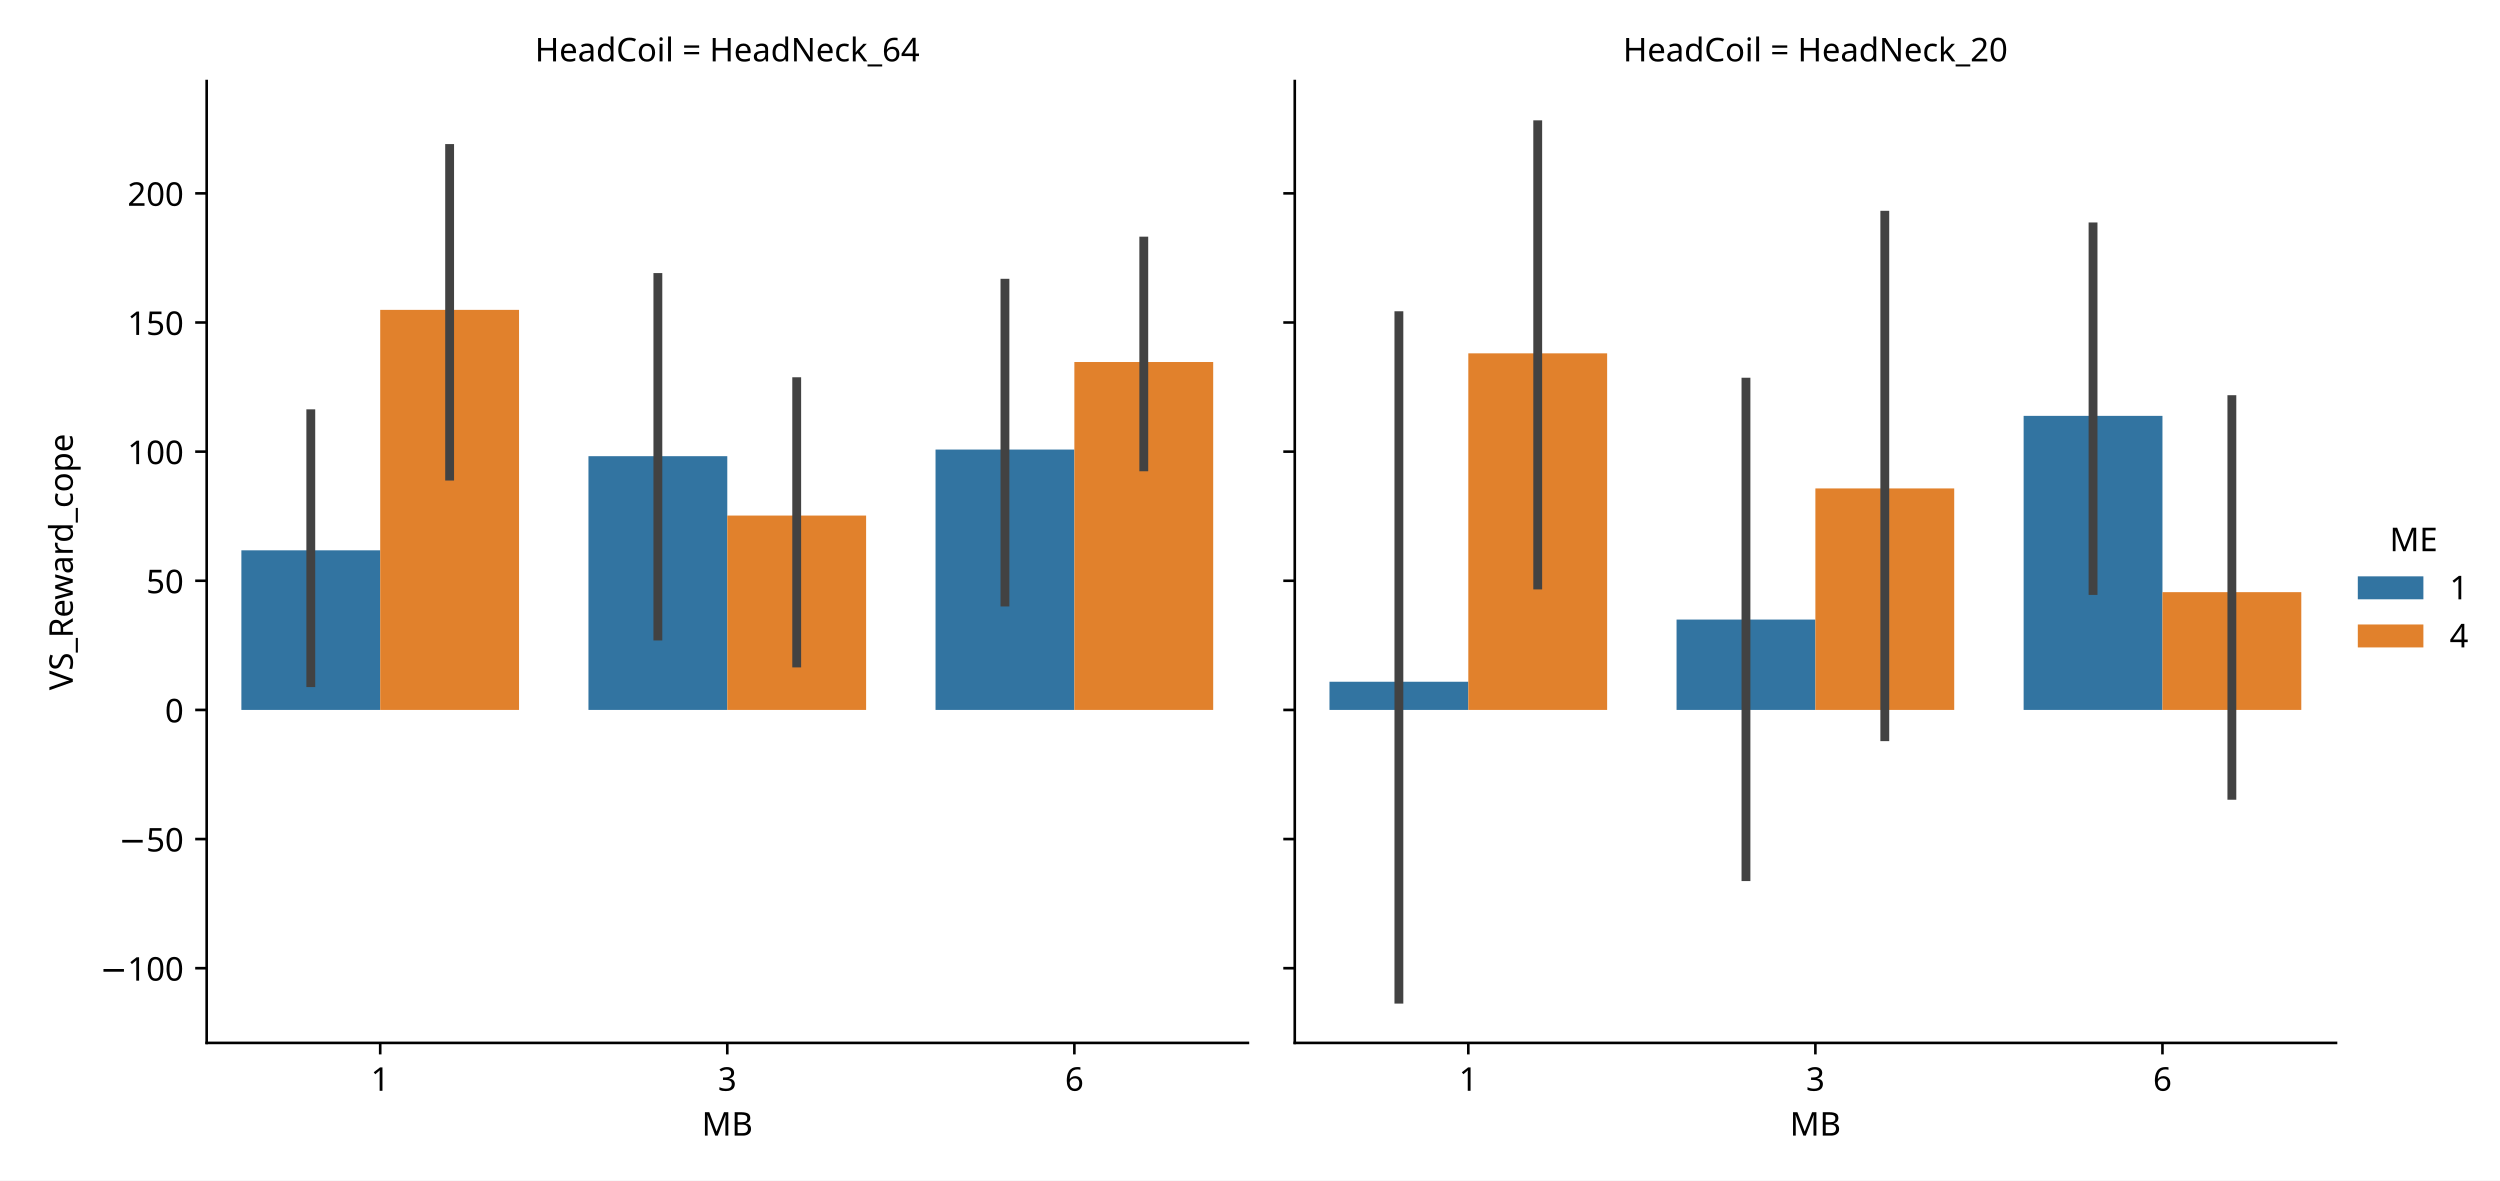
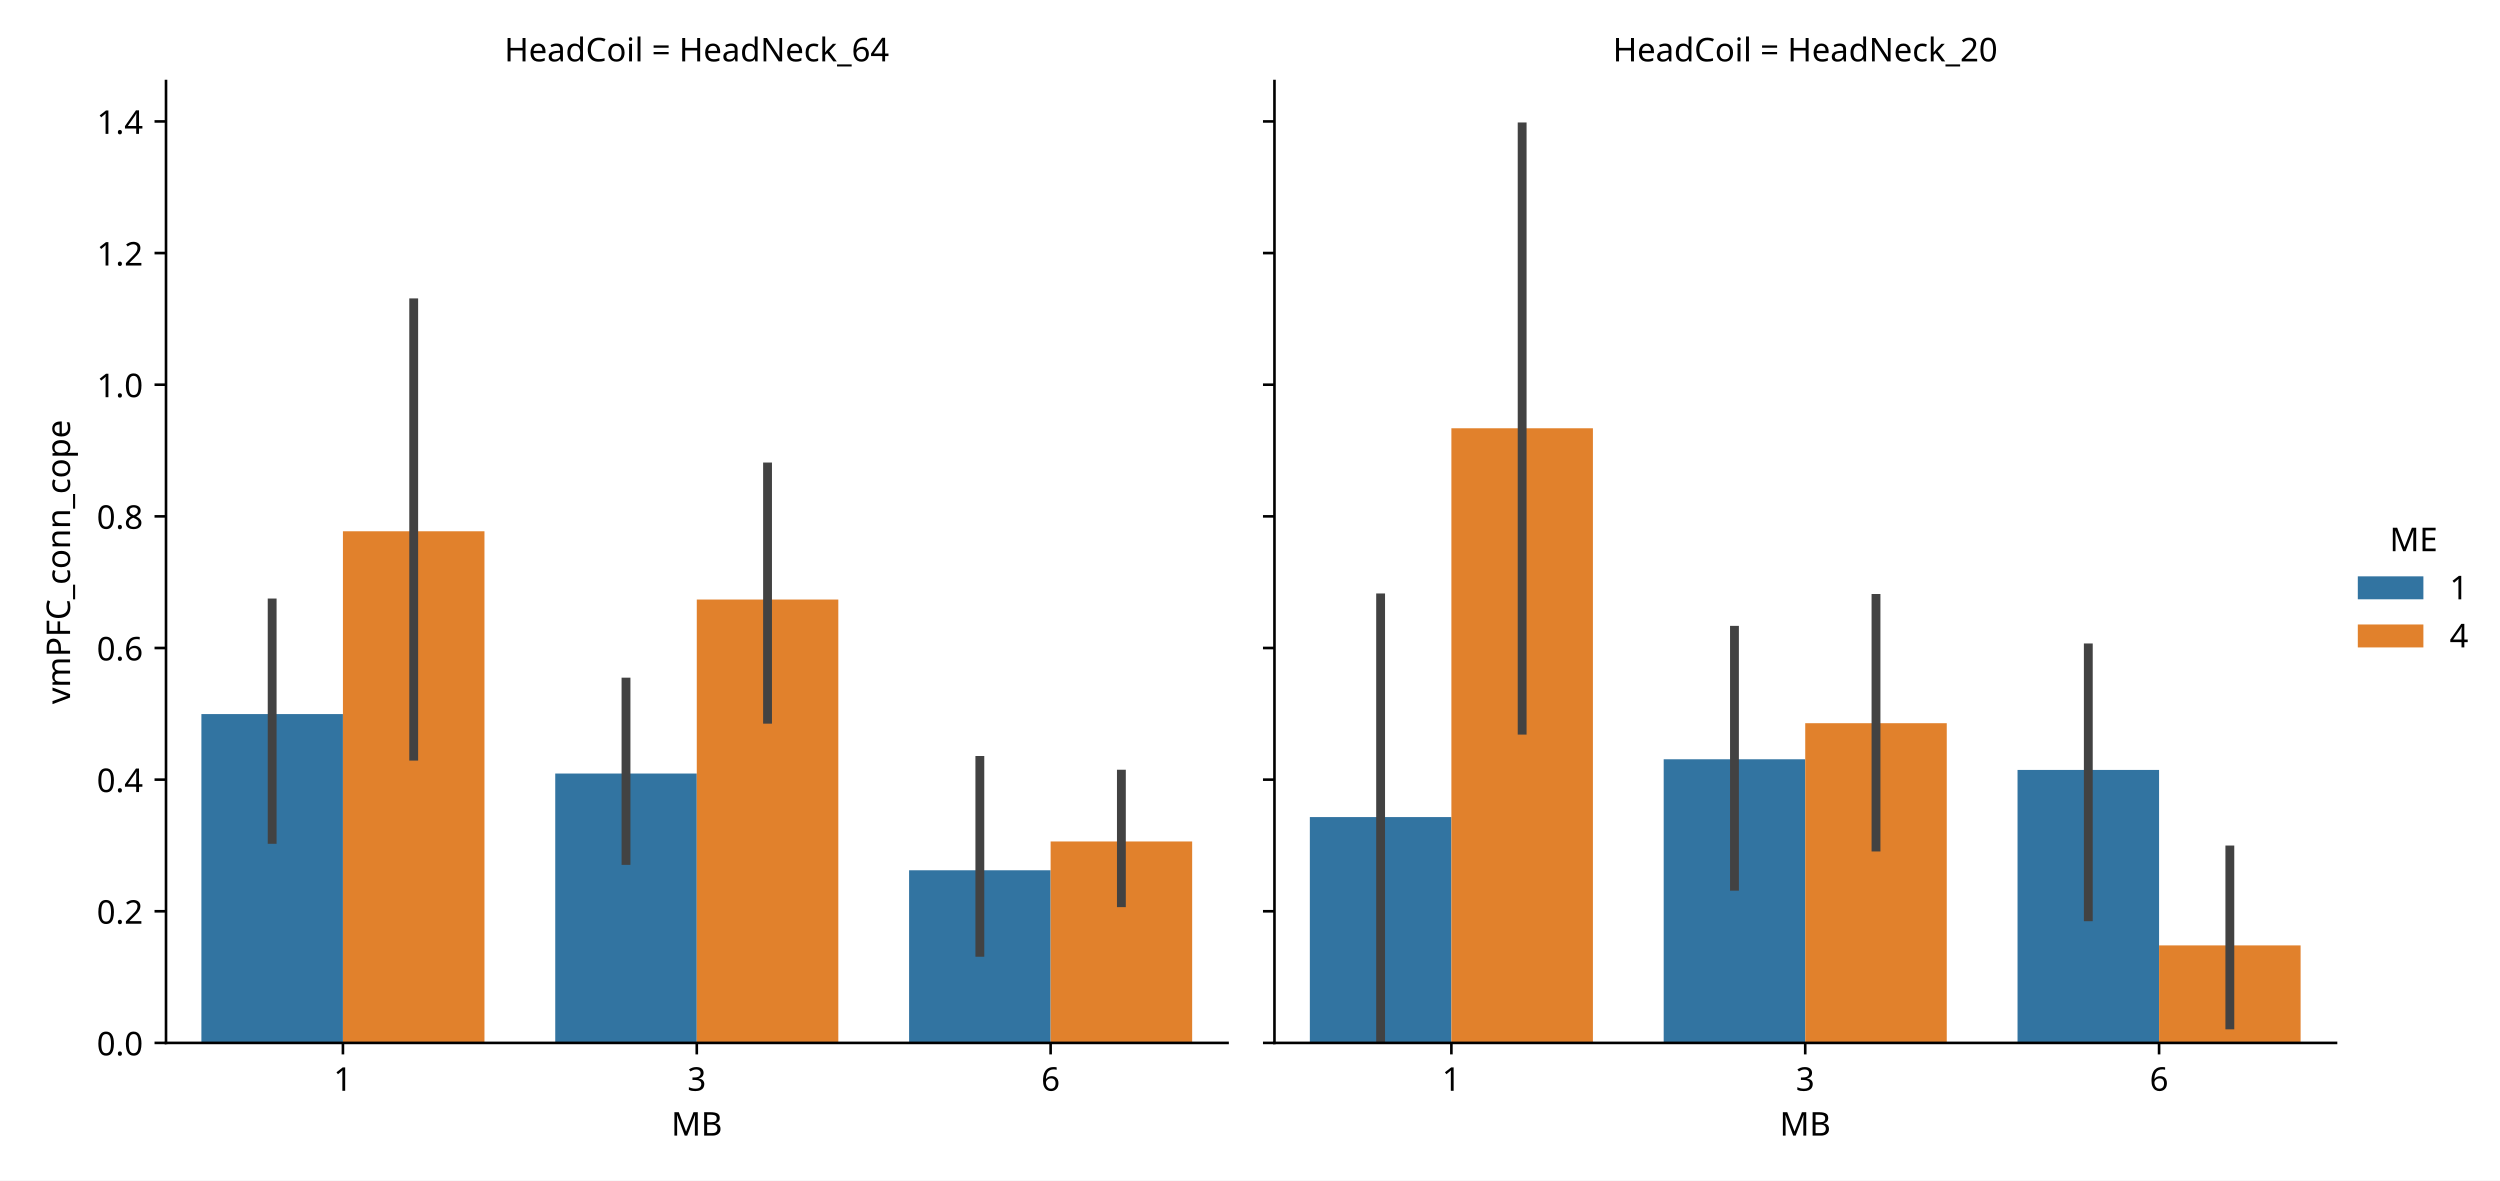
<svg xmlns="http://www.w3.org/2000/svg" xmlns:xlink="http://www.w3.org/1999/xlink" width="762.39pt" height="360pt" viewBox="0 0 762.39 360" version="1.1">
  <defs>
    <style type="text/css">*{stroke-linejoin: round; stroke-linecap: butt}</style>
  </defs>
  <g id="figure_1">
    <g id="patch_1">
      <path d="M 0 360  L 762.39 360  L 762.39 0  L 0 0  z " style="fill: #ffffff" />
    </g>
    <g id="axes_1">
      <g id="patch_2">
-         <path d="M 63.026 318.04  L 380.554 318.04  L 380.554 24.72  L 63.026 24.72  z " style="fill: #ffffff" />
+         <path d="M 50.625 318.04  L 374.347 318.04  L 374.347 24.72  L 50.625 24.72  z " style="fill: #ffffff" />
      </g>
      <g id="patch_3">
-         <path d="M 73.61 216.495  L 115.947 216.495  L 115.947 167.824  L 73.61 167.824  z " clip-path="url(#pa1b8078007)" style="fill: #3274a1" />
+         <path d="M 61.416 318.04  L 104.578 318.04  L 104.578 217.755  L 61.416 217.755  z " clip-path="url(#pef4dcbc757)" style="fill: #3274a1" />
      </g>
      <g id="patch_4">
-         <path d="M 179.453 216.495  L 221.79 216.495  L 221.79 139.116  L 179.453 139.116  z " clip-path="url(#pa1b8078007)" style="fill: #3274a1" />
+         <path d="M 169.323 318.04  L 212.486 318.04  L 212.486 235.889  L 169.323 235.889  z " clip-path="url(#pef4dcbc757)" style="fill: #3274a1" />
      </g>
      <g id="patch_5">
-         <path d="M 285.296 216.495  L 327.633 216.495  L 327.633 137.096  L 285.296 137.096  z " clip-path="url(#pa1b8078007)" style="fill: #3274a1" />
+         <path d="M 277.23 318.04  L 320.393 318.04  L 320.393 265.398  L 277.23 265.398  z " clip-path="url(#pef4dcbc757)" style="fill: #3274a1" />
      </g>
      <g id="patch_6">
-         <path d="M 115.947 216.495  L 158.284 216.495  L 158.284 94.496  L 115.947 94.496  z " clip-path="url(#pa1b8078007)" style="fill: #e1812c" />
+         <path d="M 104.578 318.04  L 147.741 318.04  L 147.741 162.019  L 104.578 162.019  z " clip-path="url(#pef4dcbc757)" style="fill: #e1812c" />
      </g>
      <g id="patch_7">
-         <path d="M 221.79 216.495  L 264.127 216.495  L 264.127 157.222  L 221.79 157.222  z " clip-path="url(#pa1b8078007)" style="fill: #e1812c" />
+         <path d="M 212.486 318.04  L 255.649 318.04  L 255.649 182.841  L 212.486 182.841  z " clip-path="url(#pef4dcbc757)" style="fill: #e1812c" />
      </g>
      <g id="patch_8">
-         <path d="M 327.633 216.495  L 369.97 216.495  L 369.97 110.398  L 327.633 110.398  z " clip-path="url(#pa1b8078007)" style="fill: #e1812c" />
+         <path d="M 320.393 318.04  L 363.556 318.04  L 363.556 256.606  L 320.393 256.606  z " clip-path="url(#pef4dcbc757)" style="fill: #e1812c" />
      </g>
      <g id="matplotlib.axis_1">
        <g id="xtick_1">
          <g id="line2d_1">
            <defs>
-               <path id="macfc136791" d="M 0 0  L 0 3.5  " style="stroke: #000000; stroke-width: 0.8" />
+               <path id="m4b3d0e6463" d="M 0 0  L 0 3.5  " style="stroke: #000000; stroke-width: 0.8" />
            </defs>
            <g>
-               <use xlink:href="#macfc136791" x="115.947" y="318.04" style="stroke: #000000; stroke-width: 0.8" />
+               <use xlink:href="#m4b3d0e6463" x="104.578" y="318.04" style="stroke: #000000; stroke-width: 0.8" />
            </g>
          </g>
          <g id="text_1">
-             <text style="font: 10px 'sans-serif'; text-anchor: middle" x="115.947" y="332.638" transform="rotate(-0, 115.947, 332.6384)">1</text>
+             <text style="font: 10px 'sans-serif'; text-anchor: middle" x="104.578" y="332.638" transform="rotate(-0, 104.5784, 332.6384)">1</text>
          </g>
        </g>
        <g id="xtick_2">
          <g id="line2d_2">
            <g>
-               <use xlink:href="#macfc136791" x="221.79" y="318.04" style="stroke: #000000; stroke-width: 0.8" />
+               <use xlink:href="#m4b3d0e6463" x="212.486" y="318.04" style="stroke: #000000; stroke-width: 0.8" />
            </g>
          </g>
          <g id="text_2">
-             <text style="font: 10px 'sans-serif'; text-anchor: middle" x="221.79" y="332.638" transform="rotate(-0, 221.79, 332.6384)">3</text>
+             <text style="font: 10px 'sans-serif'; text-anchor: middle" x="212.486" y="332.638" transform="rotate(-0, 212.4857, 332.6384)">3</text>
          </g>
        </g>
        <g id="xtick_3">
          <g id="line2d_3">
            <g>
-               <use xlink:href="#macfc136791" x="327.633" y="318.04" style="stroke: #000000; stroke-width: 0.8" />
+               <use xlink:href="#m4b3d0e6463" x="320.393" y="318.04" style="stroke: #000000; stroke-width: 0.8" />
            </g>
          </g>
          <g id="text_3">
-             <text style="font: 10px 'sans-serif'; text-anchor: middle" x="327.633" y="332.638" transform="rotate(-0, 327.633, 332.6384)">6</text>
+             <text style="font: 10px 'sans-serif'; text-anchor: middle" x="320.393" y="332.638" transform="rotate(-0, 320.3929, 332.6384)">6</text>
          </g>
        </g>
        <g id="text_4">
-           <text style="font: 10px 'sans-serif'; text-anchor: middle" x="221.79" y="346.317" transform="rotate(-0, 221.79, 346.3166)">MB</text>
+           <text style="font: 10px 'sans-serif'; text-anchor: middle" x="212.486" y="346.317" transform="rotate(-0, 212.4857, 346.3166)">MB</text>
        </g>
      </g>
      <g id="matplotlib.axis_2">
        <g id="ytick_1">
          <g id="line2d_4">
            <defs>
-               <path id="m10414c4006" d="M 0 0  L -3.5 0  " style="stroke: #000000; stroke-width: 0.8" />
+               <path id="me8f0890881" d="M 0 0  L -3.5 0  " style="stroke: #000000; stroke-width: 0.8" />
            </defs>
            <g>
-               <use xlink:href="#m10414c4006" x="63.026" y="295.259" style="stroke: #000000; stroke-width: 0.8" />
+               <use xlink:href="#me8f0890881" x="50.625" y="318.04" style="stroke: #000000; stroke-width: 0.8" />
            </g>
          </g>
          <g id="text_5">
-             <text style="font: 10px 'sans-serif'; text-anchor: end" x="56.026" y="299.058" transform="rotate(-0, 56.02556, 299.0577)">−100</text>
+             <text style="font: 10px 'sans-serif'; text-anchor: end" x="43.625" y="321.839" transform="rotate(-0, 43.62481, 321.8392)">0.0</text>
          </g>
        </g>
        <g id="ytick_2">
          <g id="line2d_5">
            <g>
-               <use xlink:href="#m10414c4006" x="63.026" y="255.877" style="stroke: #000000; stroke-width: 0.8" />
+               <use xlink:href="#me8f0890881" x="50.625" y="277.896" style="stroke: #000000; stroke-width: 0.8" />
            </g>
          </g>
          <g id="text_6">
-             <text style="font: 10px 'sans-serif'; text-anchor: end" x="56.026" y="259.676" transform="rotate(-0, 56.02556, 259.6759)">−50</text>
+             <text style="font: 10px 'sans-serif'; text-anchor: end" x="43.625" y="281.695" transform="rotate(-0, 43.62481, 281.6953)">0.2</text>
          </g>
        </g>
        <g id="ytick_3">
          <g id="line2d_6">
            <g>
-               <use xlink:href="#m10414c4006" x="63.026" y="216.495" style="stroke: #000000; stroke-width: 0.8" />
+               <use xlink:href="#me8f0890881" x="50.625" y="237.752" style="stroke: #000000; stroke-width: 0.8" />
            </g>
          </g>
          <g id="text_7">
-             <text style="font: 10px 'sans-serif'; text-anchor: end" x="56.026" y="220.294" transform="rotate(-0, 56.02556, 220.2941)">0</text>
+             <text style="font: 10px 'sans-serif'; text-anchor: end" x="43.625" y="241.551" transform="rotate(-0, 43.62481, 241.5514)">0.4</text>
          </g>
        </g>
        <g id="ytick_4">
          <g id="line2d_7">
            <g>
-               <use xlink:href="#m10414c4006" x="63.026" y="177.113" style="stroke: #000000; stroke-width: 0.8" />
+               <use xlink:href="#me8f0890881" x="50.625" y="197.608" style="stroke: #000000; stroke-width: 0.8" />
            </g>
          </g>
          <g id="text_8">
-             <text style="font: 10px 'sans-serif'; text-anchor: end" x="56.026" y="180.912" transform="rotate(-0, 56.02556, 180.9123)">50</text>
+             <text style="font: 10px 'sans-serif'; text-anchor: end" x="43.625" y="201.408" transform="rotate(-0, 43.62481, 201.4076)">0.6</text>
          </g>
        </g>
        <g id="ytick_5">
          <g id="line2d_8">
            <g>
-               <use xlink:href="#m10414c4006" x="63.026" y="137.731" style="stroke: #000000; stroke-width: 0.8" />
+               <use xlink:href="#me8f0890881" x="50.625" y="157.464" style="stroke: #000000; stroke-width: 0.8" />
            </g>
          </g>
          <g id="text_9">
-             <text style="font: 10px 'sans-serif'; text-anchor: end" x="56.026" y="141.531" transform="rotate(-0, 56.02556, 141.5305)">100</text>
+             <text style="font: 10px 'sans-serif'; text-anchor: end" x="43.625" y="161.264" transform="rotate(-0, 43.62481, 161.2637)">0.8</text>
          </g>
        </g>
        <g id="ytick_6">
          <g id="line2d_9">
            <g>
-               <use xlink:href="#m10414c4006" x="63.026" y="98.35" style="stroke: #000000; stroke-width: 0.8" />
+               <use xlink:href="#me8f0890881" x="50.625" y="117.321" style="stroke: #000000; stroke-width: 0.8" />
            </g>
          </g>
          <g id="text_10">
-             <text style="font: 10px 'sans-serif'; text-anchor: end" x="56.026" y="102.149" transform="rotate(-0, 56.02556, 102.1487)">150</text>
+             <text style="font: 10px 'sans-serif'; text-anchor: end" x="43.625" y="121.12" transform="rotate(-0, 43.62481, 121.1198)">1.0</text>
          </g>
        </g>
        <g id="ytick_7">
          <g id="line2d_10">
            <g>
-               <use xlink:href="#m10414c4006" x="63.026" y="58.968" style="stroke: #000000; stroke-width: 0.8" />
+               <use xlink:href="#me8f0890881" x="50.625" y="77.177" style="stroke: #000000; stroke-width: 0.8" />
            </g>
          </g>
          <g id="text_11">
-             <text style="font: 10px 'sans-serif'; text-anchor: end" x="56.026" y="62.767" transform="rotate(-0, 56.02556, 62.76695)">200</text>
-           </g>
-         </g>
-         <g id="text_12">
-           <text style="font: 10px 'sans-serif'; text-anchor: middle" x="22.201" y="171.38" transform="rotate(-90, 22.20056, 171.38)">VS_Reward_cope</text>
-         </g>
-       </g>
-       <g id="line2d_11">
-         <path d="M 94.778 208.185  L 94.778 126.171  " clip-path="url(#pa1b8078007)" style="fill: none; stroke: #424242; stroke-width: 2.7; stroke-linecap: square" />
+             <text style="font: 10px 'sans-serif'; text-anchor: end" x="43.625" y="80.976" transform="rotate(-0, 43.62481, 80.97589)">1.2</text>
+           </g>
+         </g>
+         <g id="ytick_8">
+           <g id="line2d_11">
+             <g>
+               <use xlink:href="#me8f0890881" x="50.625" y="37.033" style="stroke: #000000; stroke-width: 0.8" />
+             </g>
+           </g>
+           <g id="text_12">
+             <text style="font: 10px 'sans-serif'; text-anchor: end" x="43.625" y="40.832" transform="rotate(-0, 43.62481, 40.832)">1.4</text>
+           </g>
+         </g>
+         <g id="text_13">
+           <text style="font: 10px 'sans-serif'; text-anchor: middle" x="21.364" y="171.38" transform="rotate(-90, 21.36388, 171.38)">vmPFC_conn_cope</text>
+         </g>
      </g>
      <g id="line2d_12">
-         <path d="M 200.621 193.966  L 200.621 84.618  " clip-path="url(#pa1b8078007)" style="fill: none; stroke: #424242; stroke-width: 2.7; stroke-linecap: square" />
+         <path d="M 82.997 255.963  L 82.997 183.873  " clip-path="url(#pef4dcbc757)" style="fill: none; stroke: #424242; stroke-width: 2.7; stroke-linecap: square" />
      </g>
      <g id="line2d_13">
-         <path d="M 306.464 183.59  L 306.464 86.37  " clip-path="url(#pa1b8078007)" style="fill: none; stroke: #424242; stroke-width: 2.7; stroke-linecap: square" />
+         <path d="M 190.904 262.406  L 190.904 208.002  " clip-path="url(#pef4dcbc757)" style="fill: none; stroke: #424242; stroke-width: 2.7; stroke-linecap: square" />
      </g>
      <g id="line2d_14">
-         <path d="M 137.116 145.186  L 137.116 45.285  " clip-path="url(#pa1b8078007)" style="fill: none; stroke: #424242; stroke-width: 2.7; stroke-linecap: square" />
+         <path d="M 298.811 290.412  L 298.811 231.892  " clip-path="url(#pef4dcbc757)" style="fill: none; stroke: #424242; stroke-width: 2.7; stroke-linecap: square" />
      </g>
      <g id="line2d_15">
-         <path d="M 242.959 202.172  L 242.959 116.393  " clip-path="url(#pa1b8078007)" style="fill: none; stroke: #424242; stroke-width: 2.7; stroke-linecap: square" />
+         <path d="M 126.16 230.608  L 126.16 92.34  " clip-path="url(#pef4dcbc757)" style="fill: none; stroke: #424242; stroke-width: 2.7; stroke-linecap: square" />
      </g>
      <g id="line2d_16">
-         <path d="M 348.802 142.37  L 348.802 73.52  " clip-path="url(#pa1b8078007)" style="fill: none; stroke: #424242; stroke-width: 2.7; stroke-linecap: square" />
+         <path d="M 234.067 219.336  L 234.067 142.411  " clip-path="url(#pef4dcbc757)" style="fill: none; stroke: #424242; stroke-width: 2.7; stroke-linecap: square" />
+       </g>
+       <g id="line2d_17">
+         <path d="M 341.974 275.288  L 341.974 236.091  " clip-path="url(#pef4dcbc757)" style="fill: none; stroke: #424242; stroke-width: 2.7; stroke-linecap: square" />
      </g>
      <g id="patch_9">
-         <path d="M 63.026 318.04  L 63.026 24.72  " style="fill: none; stroke: #000000; stroke-width: 0.8; stroke-linejoin: miter; stroke-linecap: square" />
+         <path d="M 50.625 318.04  L 50.625 24.72  " style="fill: none; stroke: #000000; stroke-width: 0.8; stroke-linejoin: miter; stroke-linecap: square" />
      </g>
      <g id="patch_10">
-         <path d="M 63.026 318.04  L 380.554 318.04  " style="fill: none; stroke: #000000; stroke-width: 0.8; stroke-linejoin: miter; stroke-linecap: square" />
-       </g>
-       <g id="text_13">
-         <text style="font: 10px 'sans-serif'; text-anchor: middle" x="221.79" y="18.72" transform="rotate(-0, 221.79, 18.72)">HeadCoil = HeadNeck_64</text>
+         <path d="M 50.625 318.04  L 374.347 318.04  " style="fill: none; stroke: #000000; stroke-width: 0.8; stroke-linejoin: miter; stroke-linecap: square" />
+       </g>
+       <g id="text_14">
+         <text style="font: 10px 'sans-serif'; text-anchor: middle" x="212.486" y="18.72" transform="rotate(-0, 212.4857, 18.72)">HeadCoil = HeadNeck_64</text>
      </g>
    </g>
    <g id="axes_2">
      <g id="patch_11">
-         <path d="M 394.847 318.04  L 712.376 318.04  L 712.376 24.72  L 394.847 24.72  z " style="fill: #ffffff" />
+         <path d="M 388.654 318.04  L 712.376 318.04  L 712.376 24.72  L 388.654 24.72  z " style="fill: #ffffff" />
      </g>
      <g id="patch_12">
-         <path d="M 405.432 216.495  L 447.769 216.495  L 447.769 207.902  L 405.432 207.902  z " clip-path="url(#p2f9914263a)" style="fill: #3274a1" />
+         <path d="M 399.445 318.04  L 442.608 318.04  L 442.608 249.175  L 399.445 249.175  z " clip-path="url(#paa527d7e91)" style="fill: #3274a1" />
      </g>
      <g id="patch_13">
-         <path d="M 511.274 216.495  L 553.612 216.495  L 553.612 188.941  L 511.274 188.941  z " clip-path="url(#p2f9914263a)" style="fill: #3274a1" />
+         <path d="M 507.352 318.04  L 550.515 318.04  L 550.515 231.545  L 507.352 231.545  z " clip-path="url(#paa527d7e91)" style="fill: #3274a1" />
      </g>
      <g id="patch_14">
-         <path d="M 617.117 216.495  L 659.455 216.495  L 659.455 126.821  L 617.117 126.821  z " clip-path="url(#p2f9914263a)" style="fill: #3274a1" />
+         <path d="M 615.26 318.04  L 658.422 318.04  L 658.422 234.798  L 615.26 234.798  z " clip-path="url(#paa527d7e91)" style="fill: #3274a1" />
      </g>
      <g id="patch_15">
-         <path d="M 447.769 216.495  L 490.106 216.495  L 490.106 107.754  L 447.769 107.754  z " clip-path="url(#p2f9914263a)" style="fill: #e1812c" />
+         <path d="M 442.608 318.04  L 485.771 318.04  L 485.771 130.61  L 442.608 130.61  z " clip-path="url(#paa527d7e91)" style="fill: #e1812c" />
      </g>
      <g id="patch_16">
-         <path d="M 553.612 216.495  L 595.949 216.495  L 595.949 148.95  L 553.612 148.95  z " clip-path="url(#p2f9914263a)" style="fill: #e1812c" />
+         <path d="M 550.515 318.04  L 593.678 318.04  L 593.678 220.54  L 550.515 220.54  z " clip-path="url(#paa527d7e91)" style="fill: #e1812c" />
      </g>
      <g id="patch_17">
-         <path d="M 659.455 216.495  L 701.792 216.495  L 701.792 180.582  L 659.455 180.582  z " clip-path="url(#p2f9914263a)" style="fill: #e1812c" />
+         <path d="M 658.422 318.04  L 701.585 318.04  L 701.585 288.305  L 658.422 288.305  z " clip-path="url(#paa527d7e91)" style="fill: #e1812c" />
      </g>
      <g id="matplotlib.axis_3">
        <g id="xtick_4">
-           <g id="line2d_17">
-             <g>
-               <use xlink:href="#macfc136791" x="447.769" y="318.04" style="stroke: #000000; stroke-width: 0.8" />
-             </g>
-           </g>
-           <g id="text_14">
-             <text style="font: 10px 'sans-serif'; text-anchor: middle" x="447.769" y="332.638" transform="rotate(-0, 447.7687, 332.6384)">1</text>
+           <g id="line2d_18">
+             <g>
+               <use xlink:href="#m4b3d0e6463" x="442.608" y="318.04" style="stroke: #000000; stroke-width: 0.8" />
+             </g>
+           </g>
+           <g id="text_15">
+             <text style="font: 10px 'sans-serif'; text-anchor: middle" x="442.608" y="332.638" transform="rotate(-0, 442.608, 332.6384)">1</text>
          </g>
        </g>
        <g id="xtick_5">
-           <g id="line2d_18">
-             <g>
-               <use xlink:href="#macfc136791" x="553.612" y="318.04" style="stroke: #000000; stroke-width: 0.8" />
-             </g>
-           </g>
-           <g id="text_15">
-             <text style="font: 10px 'sans-serif'; text-anchor: middle" x="553.612" y="332.638" transform="rotate(-0, 553.6117, 332.6384)">3</text>
+           <g id="line2d_19">
+             <g>
+               <use xlink:href="#m4b3d0e6463" x="550.515" y="318.04" style="stroke: #000000; stroke-width: 0.8" />
+             </g>
+           </g>
+           <g id="text_16">
+             <text style="font: 10px 'sans-serif'; text-anchor: middle" x="550.515" y="332.638" transform="rotate(-0, 550.5152, 332.6384)">3</text>
          </g>
        </g>
        <g id="xtick_6">
-           <g id="line2d_19">
-             <g>
-               <use xlink:href="#macfc136791" x="659.455" y="318.04" style="stroke: #000000; stroke-width: 0.8" />
-             </g>
-           </g>
-           <g id="text_16">
-             <text style="font: 10px 'sans-serif'; text-anchor: middle" x="659.455" y="332.638" transform="rotate(-0, 659.4546, 332.6384)">6</text>
-           </g>
-         </g>
-         <g id="text_17">
-           <text style="font: 10px 'sans-serif'; text-anchor: middle" x="553.612" y="346.317" transform="rotate(-0, 553.6117, 346.3166)">MB</text>
+           <g id="line2d_20">
+             <g>
+               <use xlink:href="#m4b3d0e6463" x="658.422" y="318.04" style="stroke: #000000; stroke-width: 0.8" />
+             </g>
+           </g>
+           <g id="text_17">
+             <text style="font: 10px 'sans-serif'; text-anchor: middle" x="658.422" y="332.638" transform="rotate(-0, 658.4225, 332.6384)">6</text>
+           </g>
+         </g>
+         <g id="text_18">
+           <text style="font: 10px 'sans-serif'; text-anchor: middle" x="550.515" y="346.317" transform="rotate(-0, 550.5152, 346.3166)">MB</text>
        </g>
      </g>
      <g id="matplotlib.axis_4">
-         <g id="ytick_8">
-           <g id="line2d_20">
-             <g>
-               <use xlink:href="#m10414c4006" x="394.847" y="295.259" style="stroke: #000000; stroke-width: 0.8" />
-             </g>
-           </g>
-         </g>
        <g id="ytick_9">
          <g id="line2d_21">
            <g>
-               <use xlink:href="#m10414c4006" x="394.847" y="255.877" style="stroke: #000000; stroke-width: 0.8" />
+               <use xlink:href="#me8f0890881" x="388.654" y="318.04" style="stroke: #000000; stroke-width: 0.8" />
            </g>
          </g>
        </g>
        <g id="ytick_10">
          <g id="line2d_22">
            <g>
-               <use xlink:href="#m10414c4006" x="394.847" y="216.495" style="stroke: #000000; stroke-width: 0.8" />
+               <use xlink:href="#me8f0890881" x="388.654" y="277.896" style="stroke: #000000; stroke-width: 0.8" />
            </g>
          </g>
        </g>
        <g id="ytick_11">
          <g id="line2d_23">
            <g>
-               <use xlink:href="#m10414c4006" x="394.847" y="177.113" style="stroke: #000000; stroke-width: 0.8" />
+               <use xlink:href="#me8f0890881" x="388.654" y="237.752" style="stroke: #000000; stroke-width: 0.8" />
            </g>
          </g>
        </g>
        <g id="ytick_12">
          <g id="line2d_24">
            <g>
-               <use xlink:href="#m10414c4006" x="394.847" y="137.731" style="stroke: #000000; stroke-width: 0.8" />
+               <use xlink:href="#me8f0890881" x="388.654" y="197.608" style="stroke: #000000; stroke-width: 0.8" />
            </g>
          </g>
        </g>
        <g id="ytick_13">
          <g id="line2d_25">
            <g>
-               <use xlink:href="#m10414c4006" x="394.847" y="98.35" style="stroke: #000000; stroke-width: 0.8" />
+               <use xlink:href="#me8f0890881" x="388.654" y="157.464" style="stroke: #000000; stroke-width: 0.8" />
            </g>
          </g>
        </g>
        <g id="ytick_14">
          <g id="line2d_26">
            <g>
-               <use xlink:href="#m10414c4006" x="394.847" y="58.968" style="stroke: #000000; stroke-width: 0.8" />
-             </g>
-           </g>
-         </g>
-       </g>
-       <g id="line2d_27">
-         <path d="M 426.6 304.707  L 426.6 96.271  " clip-path="url(#p2f9914263a)" style="fill: none; stroke: #424242; stroke-width: 2.7; stroke-linecap: square" />
-       </g>
-       <g id="line2d_28">
-         <path d="M 532.443 267.346  L 532.443 116.54  " clip-path="url(#p2f9914263a)" style="fill: none; stroke: #424242; stroke-width: 2.7; stroke-linecap: square" />
+               <use xlink:href="#me8f0890881" x="388.654" y="117.321" style="stroke: #000000; stroke-width: 0.8" />
+             </g>
+           </g>
+         </g>
+         <g id="ytick_15">
+           <g id="line2d_27">
+             <g>
+               <use xlink:href="#me8f0890881" x="388.654" y="77.177" style="stroke: #000000; stroke-width: 0.8" />
+             </g>
+           </g>
+         </g>
+         <g id="ytick_16">
+           <g id="line2d_28">
+             <g>
+               <use xlink:href="#me8f0890881" x="388.654" y="37.033" style="stroke: #000000; stroke-width: 0.8" />
+             </g>
+           </g>
+         </g>
      </g>
      <g id="line2d_29">
-         <path d="M 638.286 180.074  L 638.286 69.192  " clip-path="url(#p2f9914263a)" style="fill: none; stroke: #424242; stroke-width: 2.7; stroke-linecap: square" />
+         <path d="M 421.027 316.543  L 421.027 182.322  " clip-path="url(#paa527d7e91)" style="fill: none; stroke: #424242; stroke-width: 2.7; stroke-linecap: square" />
      </g>
      <g id="line2d_30">
-         <path d="M 468.937 178.385  L 468.937 38.053  " clip-path="url(#p2f9914263a)" style="fill: none; stroke: #424242; stroke-width: 2.7; stroke-linecap: square" />
+         <path d="M 528.934 270.259  L 528.934 192.209  " clip-path="url(#paa527d7e91)" style="fill: none; stroke: #424242; stroke-width: 2.7; stroke-linecap: square" />
      </g>
      <g id="line2d_31">
-         <path d="M 574.78 224.654  L 574.78 65.628  " clip-path="url(#p2f9914263a)" style="fill: none; stroke: #424242; stroke-width: 2.7; stroke-linecap: square" />
+         <path d="M 636.841 279.569  L 636.841 197.569  " clip-path="url(#paa527d7e91)" style="fill: none; stroke: #424242; stroke-width: 2.7; stroke-linecap: square" />
      </g>
      <g id="line2d_32">
-         <path d="M 680.623 242.527  L 680.623 121.866  " clip-path="url(#p2f9914263a)" style="fill: none; stroke: #424242; stroke-width: 2.7; stroke-linecap: square" />
+         <path d="M 464.189 222.664  L 464.189 38.688  " clip-path="url(#paa527d7e91)" style="fill: none; stroke: #424242; stroke-width: 2.7; stroke-linecap: square" />
+       </g>
+       <g id="line2d_33">
+         <path d="M 572.097 258.302  L 572.097 182.501  " clip-path="url(#paa527d7e91)" style="fill: none; stroke: #424242; stroke-width: 2.7; stroke-linecap: square" />
+       </g>
+       <g id="line2d_34">
+         <path d="M 680.004 312.553  L 680.004 259.207  " clip-path="url(#paa527d7e91)" style="fill: none; stroke: #424242; stroke-width: 2.7; stroke-linecap: square" />
      </g>
      <g id="patch_18">
-         <path d="M 394.847 318.04  L 394.847 24.72  " style="fill: none; stroke: #000000; stroke-width: 0.8; stroke-linejoin: miter; stroke-linecap: square" />
+         <path d="M 388.654 318.04  L 388.654 24.72  " style="fill: none; stroke: #000000; stroke-width: 0.8; stroke-linejoin: miter; stroke-linecap: square" />
      </g>
      <g id="patch_19">
-         <path d="M 394.847 318.04  L 712.376 318.04  " style="fill: none; stroke: #000000; stroke-width: 0.8; stroke-linejoin: miter; stroke-linecap: square" />
-       </g>
-       <g id="text_18">
-         <text style="font: 10px 'sans-serif'; text-anchor: middle" x="553.612" y="18.72" transform="rotate(-0, 553.6117, 18.72)">HeadCoil = HeadNeck_20</text>
+         <path d="M 388.654 318.04  L 712.376 318.04  " style="fill: none; stroke: #000000; stroke-width: 0.8; stroke-linejoin: miter; stroke-linecap: square" />
+       </g>
+       <g id="text_19">
+         <text style="font: 10px 'sans-serif'; text-anchor: middle" x="550.515" y="18.72" transform="rotate(-0, 550.5152, 18.72)">HeadCoil = HeadNeck_20</text>
      </g>
    </g>
    <g id="legend_1">
-       <g id="text_19">
+       <g id="text_20">
        <text style="font: 10px 'sans-serif'; text-anchor: start" x="728.735" y="168.081" transform="rotate(-0, 728.7353, 168.0813)">ME</text>
      </g>
      <g id="patch_20">
        <path d="M 719.028 182.759  L 739.028 182.759  L 739.028 175.759  L 719.028 175.759  z " style="fill: #3274a1" />
      </g>
-       <g id="text_20">
+       <g id="text_21">
        <text style="font: 10px 'sans-serif'; text-anchor: start" x="747.028" y="182.759" transform="rotate(-0, 747.0275, 182.7594)">1</text>
      </g>
      <g id="patch_21">
        <path d="M 719.028 197.438  L 739.028 197.438  L 739.028 190.438  L 719.028 190.438  z " style="fill: #e1812c" />
      </g>
-       <g id="text_21">
+       <g id="text_22">
        <text style="font: 10px 'sans-serif'; text-anchor: start" x="747.028" y="197.438" transform="rotate(-0, 747.0275, 197.4375)">4</text>
      </g>
    </g>
  </g>
  <defs>
-     <clipPath id="pa1b8078007">
-       <rect x="63.026" y="24.72" width="317.529" height="293.32" />
+     <clipPath id="pef4dcbc757">
+       <rect x="50.625" y="24.72" width="323.722" height="293.32" />
    </clipPath>
-     <clipPath id="p2f9914263a">
-       <rect x="394.847" y="24.72" width="317.529" height="293.32" />
+     <clipPath id="paa527d7e91">
+       <rect x="388.654" y="24.72" width="323.722" height="293.32" />
    </clipPath>
  </defs>
</svg>
